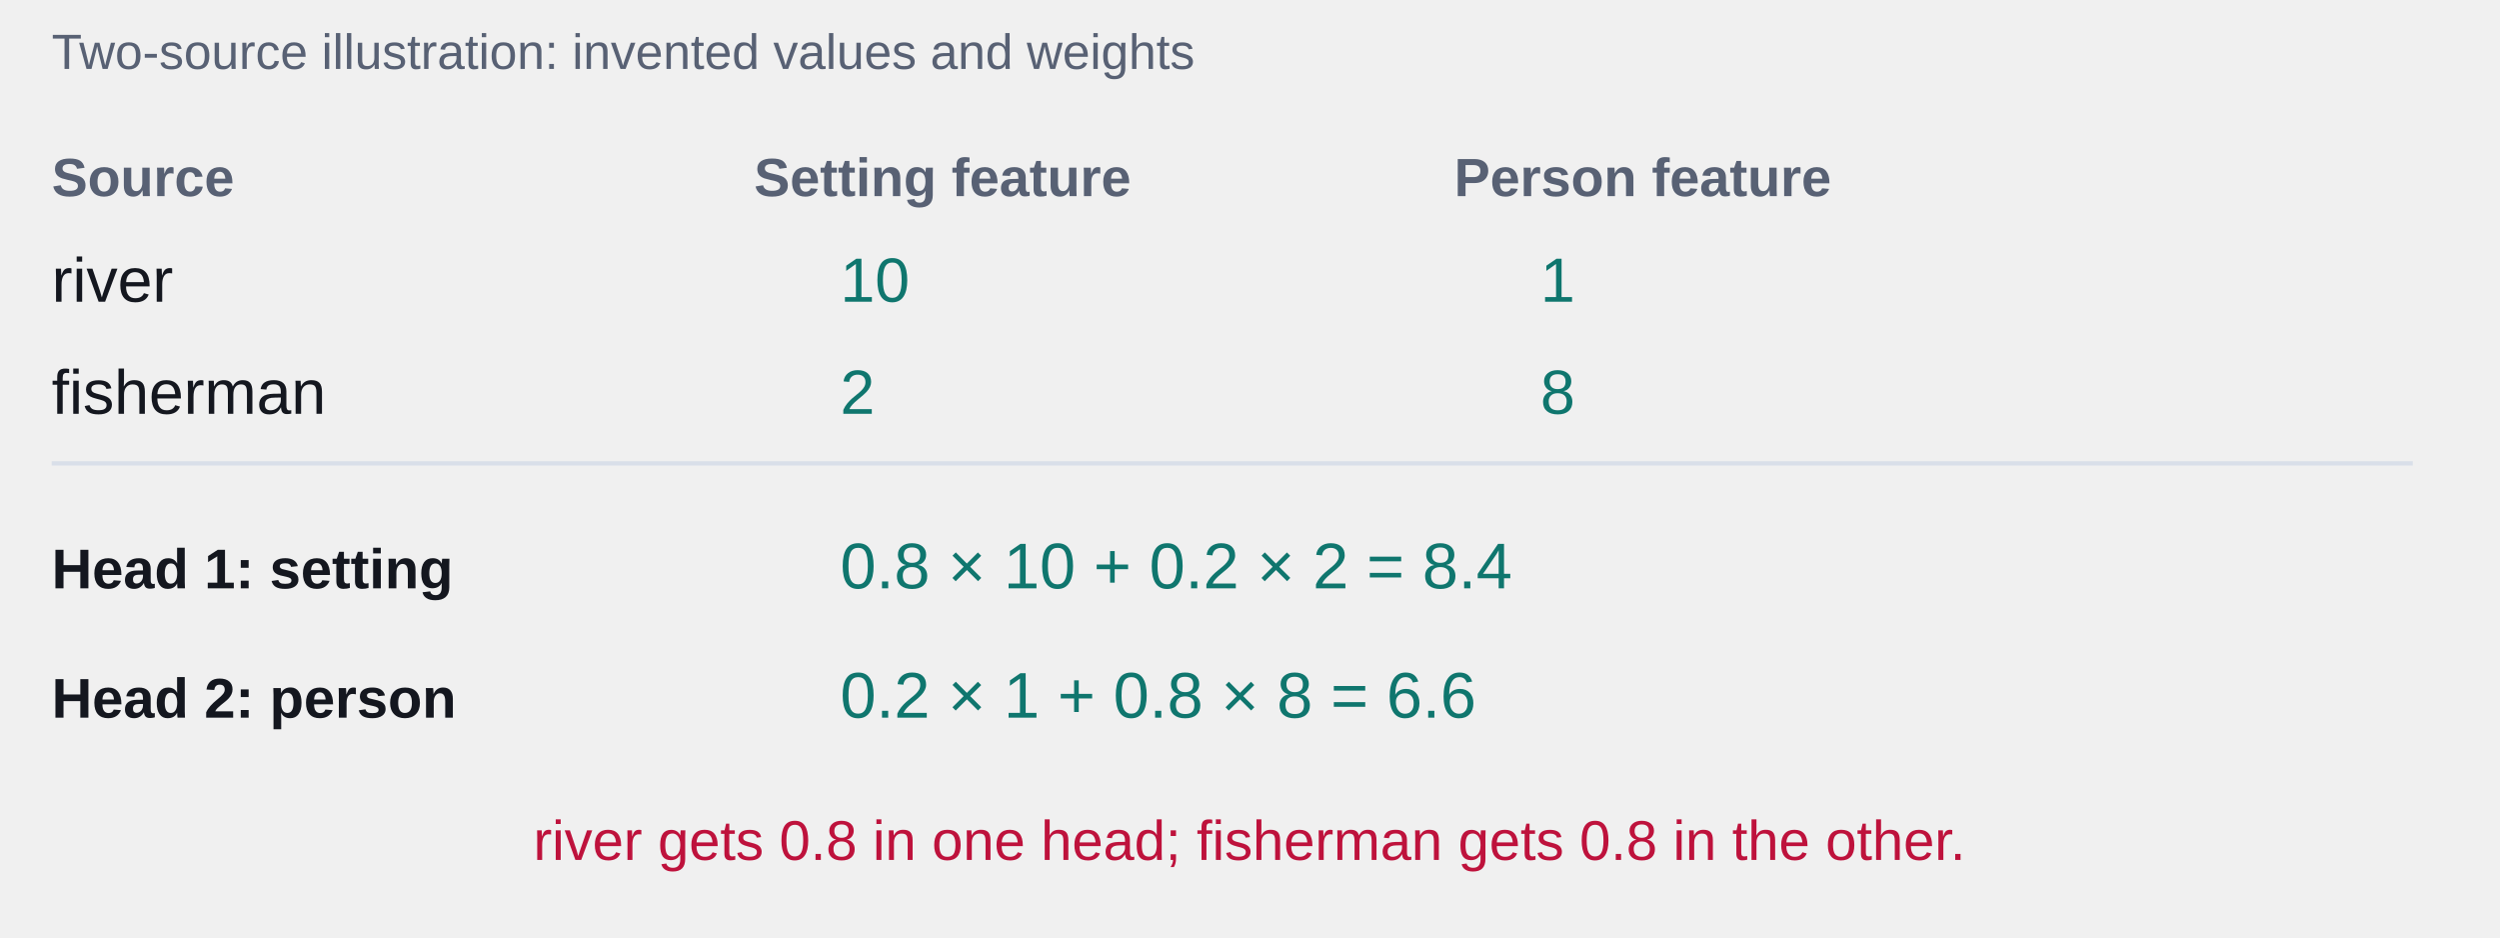
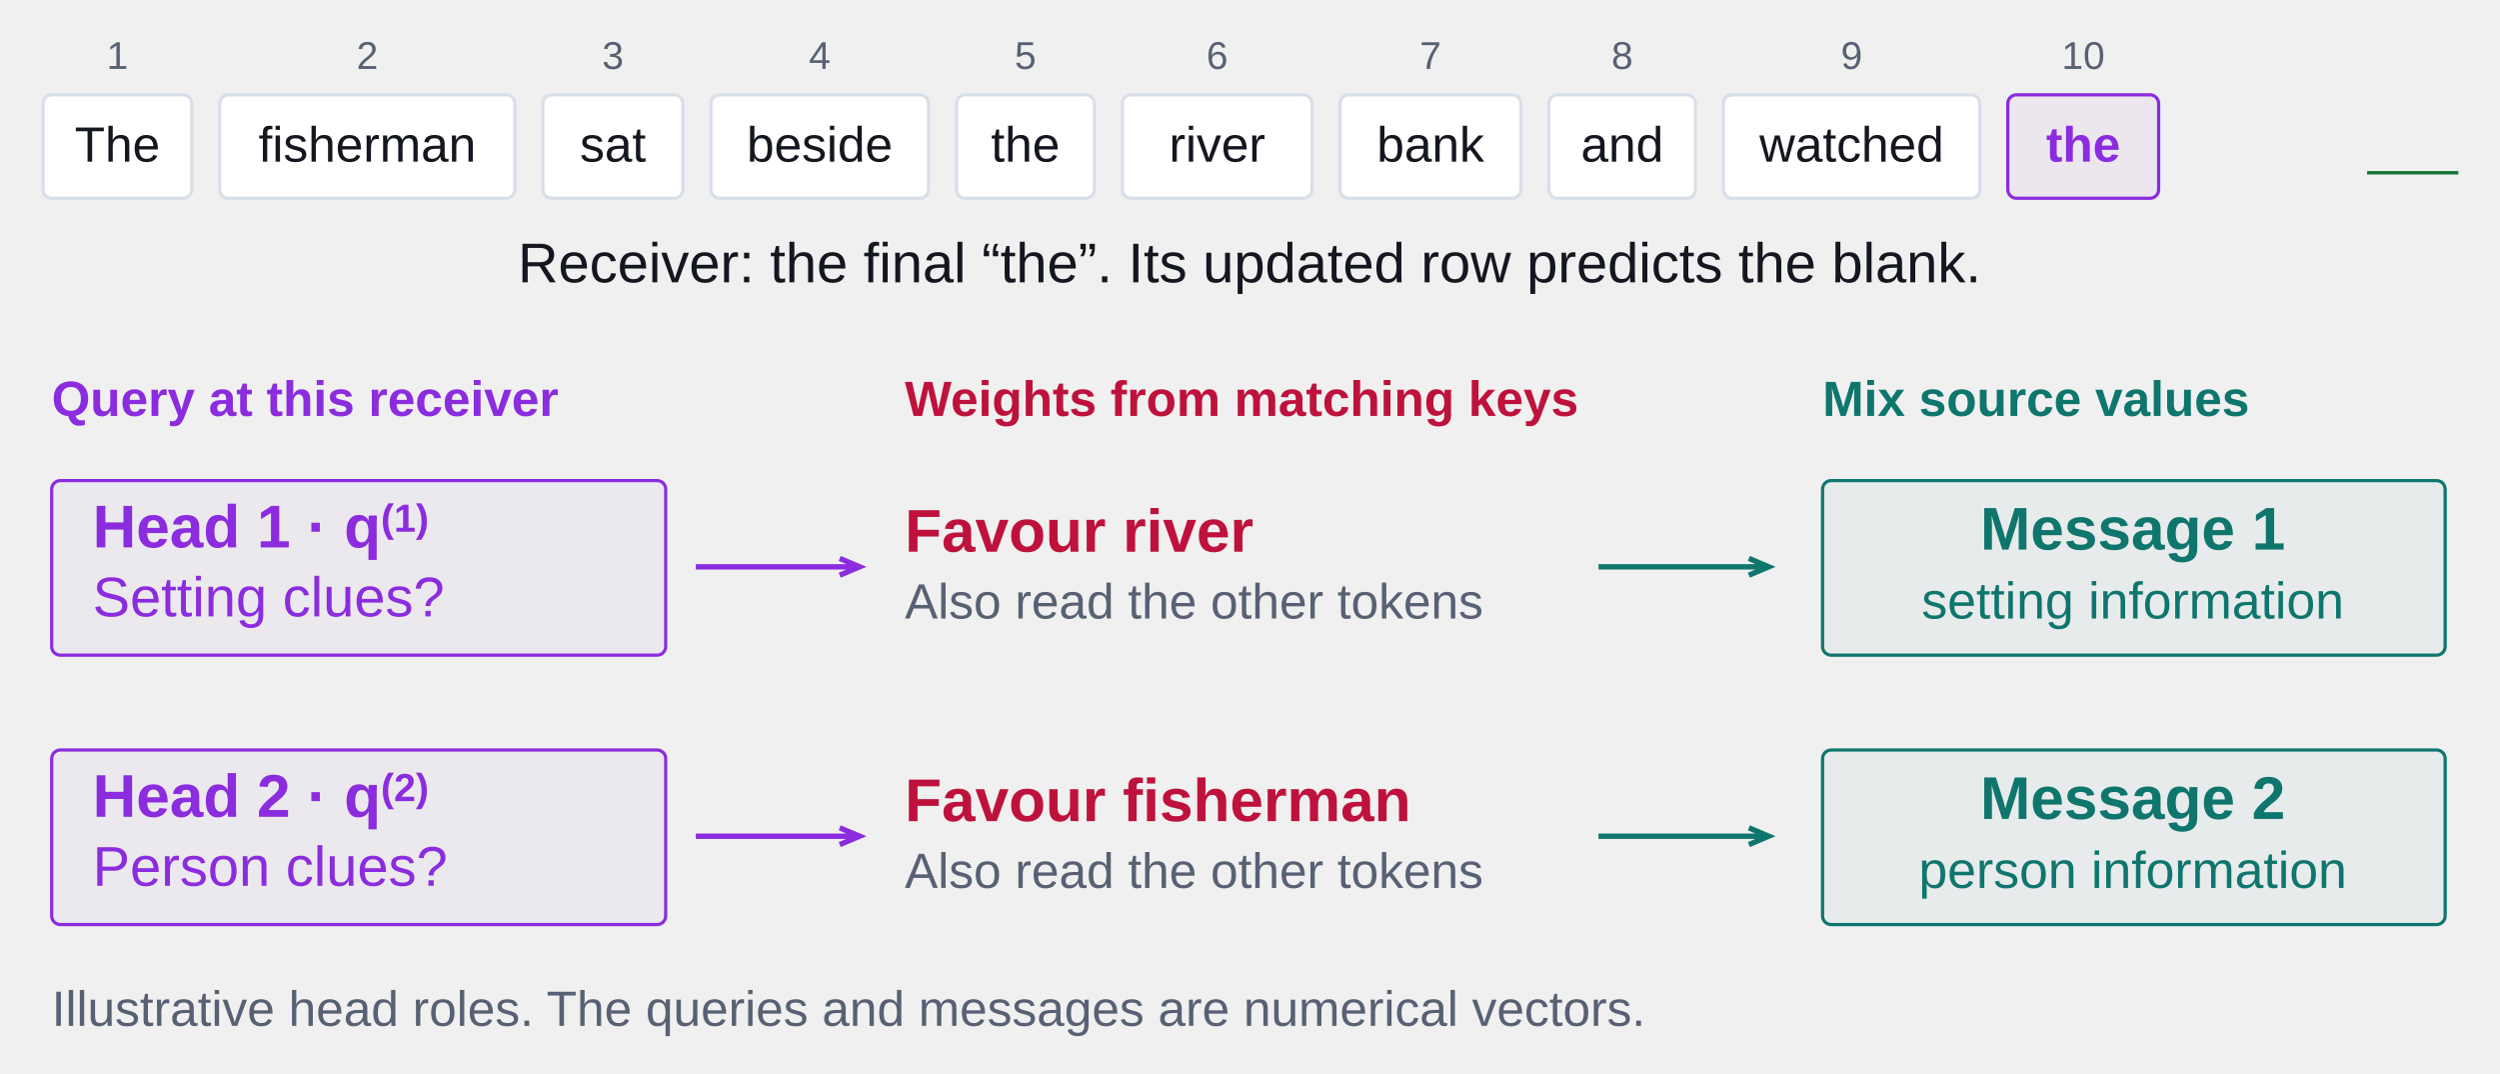
- <svg xmlns="http://www.w3.org/2000/svg" viewBox="0 0 1160 435" role="img" aria-label="Two heads weight the sources independently" style="font-family:Avenir Next,Segoe UI,Arial,sans-serif">
-   <text x="24" y="32" font-size="23" fill="#586174" text-anchor="start" font-weight="500">Two-source illustration: invented values and weights</text>
-   <text x="24" y="91" font-size="25" fill="#586174" text-anchor="start" font-weight="600">Source</text>
-   <text x="350" y="91" font-size="25" fill="#586174" text-anchor="start" font-weight="600">Setting feature</text>
-   <text x="675" y="91" font-size="25" fill="#586174" text-anchor="start" font-weight="600">Person feature</text>
-   <text x="24" y="140" font-size="29" fill="#14171f" text-anchor="start" font-weight="500">river</text>
-   <text x="390" y="140" font-size="29" fill="#0f766e" text-anchor="start" font-weight="500">10</text>
-   <text x="715" y="140" font-size="29" fill="#0f766e" text-anchor="start" font-weight="500">1</text>
-   <text x="24" y="192" font-size="29" fill="#14171f" text-anchor="start" font-weight="500">fisherman</text>
-   <text x="390" y="192" font-size="29" fill="#0f766e" text-anchor="start" font-weight="500">2</text>
-   <text x="715" y="192" font-size="29" fill="#0f766e" text-anchor="start" font-weight="500">8</text>
-   <path d="M24 215 H1120" fill="none" stroke="#d9dfe9" stroke-width="2" />
-   <text x="24" y="273" font-size="26" fill="#14171f" text-anchor="start" font-weight="650">Head 1: setting</text>
-   <text x="390" y="273" font-size="30" fill="#0f766e" text-anchor="start" font-weight="500">0.8 × 10 + 0.2 × 2 = 8.4</text>
-   <text x="24" y="333" font-size="26" fill="#14171f" text-anchor="start" font-weight="650">Head 2: person</text>
-   <text x="390" y="333" font-size="30" fill="#0f766e" text-anchor="start" font-weight="500">0.2 × 1 + 0.8 × 8 = 6.6</text>
-   <text x="580" y="399" font-size="26" fill="#be123c" text-anchor="middle" font-weight="500">river gets 0.8 in one head; fisherman gets 0.8 in the other.</text>
+ <svg xmlns="http://www.w3.org/2000/svg" viewBox="0 0 1160 498" role="img" aria-label="The same final the receives two independently weighted messages" style="font-family:Avenir Next,Segoe UI,Arial,sans-serif">
+   <g data-head-context="sentence">
+     <g>
+       <rect x="20" y="44" width="69" height="48" rx="4" fill="white" stroke="#d9dfe9" stroke-width="1.5" />
+       <text x="54.5" y="75" font-size="23" fill="#14171f" text-anchor="middle" font-weight="500">The</text>
+       <text x="54.5" y="32" font-size="18" fill="#586174" text-anchor="middle" font-weight="500">1</text>
+     </g>
+     <g>
+       <rect x="102" y="44" width="137" height="48" rx="4" fill="white" stroke="#d9dfe9" stroke-width="1.5" />
+       <text x="170.5" y="75" font-size="23" fill="#14171f" text-anchor="middle" font-weight="500">fisherman</text>
+       <text x="170.5" y="32" font-size="18" fill="#586174" text-anchor="middle" font-weight="500">2</text>
+     </g>
+     <g>
+       <rect x="252" y="44" width="65" height="48" rx="4" fill="white" stroke="#d9dfe9" stroke-width="1.5" />
+       <text x="284.5" y="75" font-size="23" fill="#14171f" text-anchor="middle" font-weight="500">sat</text>
+       <text x="284.5" y="32" font-size="18" fill="#586174" text-anchor="middle" font-weight="500">3</text>
+     </g>
+     <g>
+       <rect x="330" y="44" width="101" height="48" rx="4" fill="white" stroke="#d9dfe9" stroke-width="1.5" />
+       <text x="380.5" y="75" font-size="23" fill="#14171f" text-anchor="middle" font-weight="500">beside</text>
+       <text x="380.5" y="32" font-size="18" fill="#586174" text-anchor="middle" font-weight="500">4</text>
+     </g>
+     <g>
+       <rect x="444" y="44" width="64" height="48" rx="4" fill="white" stroke="#d9dfe9" stroke-width="1.5" />
+       <text x="476.0" y="75" font-size="23" fill="#14171f" text-anchor="middle" font-weight="500">the</text>
+       <text x="476.0" y="32" font-size="18" fill="#586174" text-anchor="middle" font-weight="500">5</text>
+     </g>
+     <g>
+       <rect x="521" y="44" width="88" height="48" rx="4" fill="white" stroke="#d9dfe9" stroke-width="1.5" />
+       <text x="565.0" y="75" font-size="23" fill="#14171f" text-anchor="middle" font-weight="500">river</text>
+       <text x="565.0" y="32" font-size="18" fill="#586174" text-anchor="middle" font-weight="500">6</text>
+     </g>
+     <g>
+       <rect x="622" y="44" width="84" height="48" rx="4" fill="white" stroke="#d9dfe9" stroke-width="1.5" />
+       <text x="664.0" y="75" font-size="23" fill="#14171f" text-anchor="middle" font-weight="500">bank</text>
+       <text x="664.0" y="32" font-size="18" fill="#586174" text-anchor="middle" font-weight="500">7</text>
+     </g>
+     <g>
+       <rect x="719" y="44" width="68" height="48" rx="4" fill="white" stroke="#d9dfe9" stroke-width="1.5" />
+       <text x="753.0" y="75" font-size="23" fill="#14171f" text-anchor="middle" font-weight="500">and</text>
+       <text x="753.0" y="32" font-size="18" fill="#586174" text-anchor="middle" font-weight="500">8</text>
+     </g>
+     <g>
+       <rect x="800" y="44" width="119" height="48" rx="4" fill="white" stroke="#d9dfe9" stroke-width="1.5" />
+       <text x="859.5" y="75" font-size="23" fill="#14171f" text-anchor="middle" font-weight="500">watched</text>
+       <text x="859.5" y="32" font-size="18" fill="#586174" text-anchor="middle" font-weight="500">9</text>
+     </g>
+     <g>
+       <rect x="932" y="44" width="70" height="48" rx="4" fill="#8b2cde0b" stroke="#8b2cde" stroke-width="1.5" />
+       <text x="967.0" y="75" font-size="23" fill="#8b2cde" text-anchor="middle" font-weight="650">the</text>
+       <text x="967.0" y="32" font-size="18" fill="#586174" text-anchor="middle" font-weight="500">10</text>
+     </g>
+     <text x="1120" y="76" font-size="25" fill="#147737" text-anchor="middle" font-weight="500">___</text>
+   </g>
+   <text x="580" y="131" font-size="26" fill="#14171f" text-anchor="middle" font-weight="500">Receiver: the final “the”. Its updated row predicts the blank.</text>
+   <text x="24" y="193" font-size="23" fill="#8b2cde" text-anchor="start" font-weight="600">Query at this receiver</text>
+   <text x="420" y="193" font-size="23" fill="#be123c" text-anchor="start" font-weight="600">Weights from matching keys</text>
+   <text x="846" y="193" font-size="23" fill="#0f766e" text-anchor="start" font-weight="600">Mix source values</text>
+   <g data-reading-head="1">
+     <g>
+       <rect x="24" y="223" width="285" height="81" rx="4" fill="#8b2cde08" stroke="#8b2cde" stroke-width="1.5" />
+       <text x="43" y="254" font-size="28" fill="#8b2cde" text-anchor="start" font-weight="650">Head 1 · q<tspan baseline-shift="super" font-size="65%">(1)</tspan>
+       </text>
+       <text x="43" y="286" font-size="26" fill="#8b2cde" text-anchor="start" font-weight="500">Setting clues?</text>
+     </g>
+     <path d="M323 263 L399 263 M389.789 266.894 L399 263 L389.789 259.106" fill="none" stroke="#8b2cde" stroke-width="2.5" />
+     <text x="420" y="256" font-size="28" fill="#be123c" text-anchor="start" font-weight="600">Favour river</text>
+     <text x="420" y="287" font-size="23" fill="#586174" text-anchor="start" font-weight="500">Also read the other tokens</text>
+     <path d="M742 263 L821 263 M811.789 266.894 L821 263 L811.789 259.106" fill="none" stroke="#0f766e" stroke-width="2.5" />
+     <g>
+       <rect x="846" y="223" width="289" height="81" rx="4" fill="#0f766e08" stroke="#0f766e" stroke-width="1.5" />
+       <text x="990" y="255" font-size="28" fill="#0f766e" text-anchor="middle" font-weight="650">Message 1</text>
+       <text x="990" y="287" font-size="24" fill="#0f766e" text-anchor="middle" font-weight="500">setting information</text>
+     </g>
+   </g>
+   <g data-reading-head="2">
+     <g>
+       <rect x="24" y="348" width="285" height="81" rx="4" fill="#8b2cde08" stroke="#8b2cde" stroke-width="1.5" />
+       <text x="43" y="379" font-size="28" fill="#8b2cde" text-anchor="start" font-weight="650">Head 2 · q<tspan baseline-shift="super" font-size="65%">(2)</tspan>
+       </text>
+       <text x="43" y="411" font-size="26" fill="#8b2cde" text-anchor="start" font-weight="500">Person clues?</text>
+     </g>
+     <path d="M323 388 L399 388 M389.789 391.894 L399 388 L389.789 384.106" fill="none" stroke="#8b2cde" stroke-width="2.5" />
+     <text x="420" y="381" font-size="28" fill="#be123c" text-anchor="start" font-weight="600">Favour fisherman</text>
+     <text x="420" y="412" font-size="23" fill="#586174" text-anchor="start" font-weight="500">Also read the other tokens</text>
+     <path d="M742 388 L821 388 M811.789 391.894 L821 388 L811.789 384.106" fill="none" stroke="#0f766e" stroke-width="2.5" />
+     <g>
+       <rect x="846" y="348" width="289" height="81" rx="4" fill="#0f766e08" stroke="#0f766e" stroke-width="1.5" />
+       <text x="990" y="380" font-size="28" fill="#0f766e" text-anchor="middle" font-weight="650">Message 2</text>
+       <text x="990" y="412" font-size="24" fill="#0f766e" text-anchor="middle" font-weight="500">person information</text>
+     </g>
+   </g>
+   <text x="24" y="476" font-size="23" fill="#586174" text-anchor="start" font-weight="500">Illustrative head roles. The queries and messages are numerical vectors.</text>
</svg>
